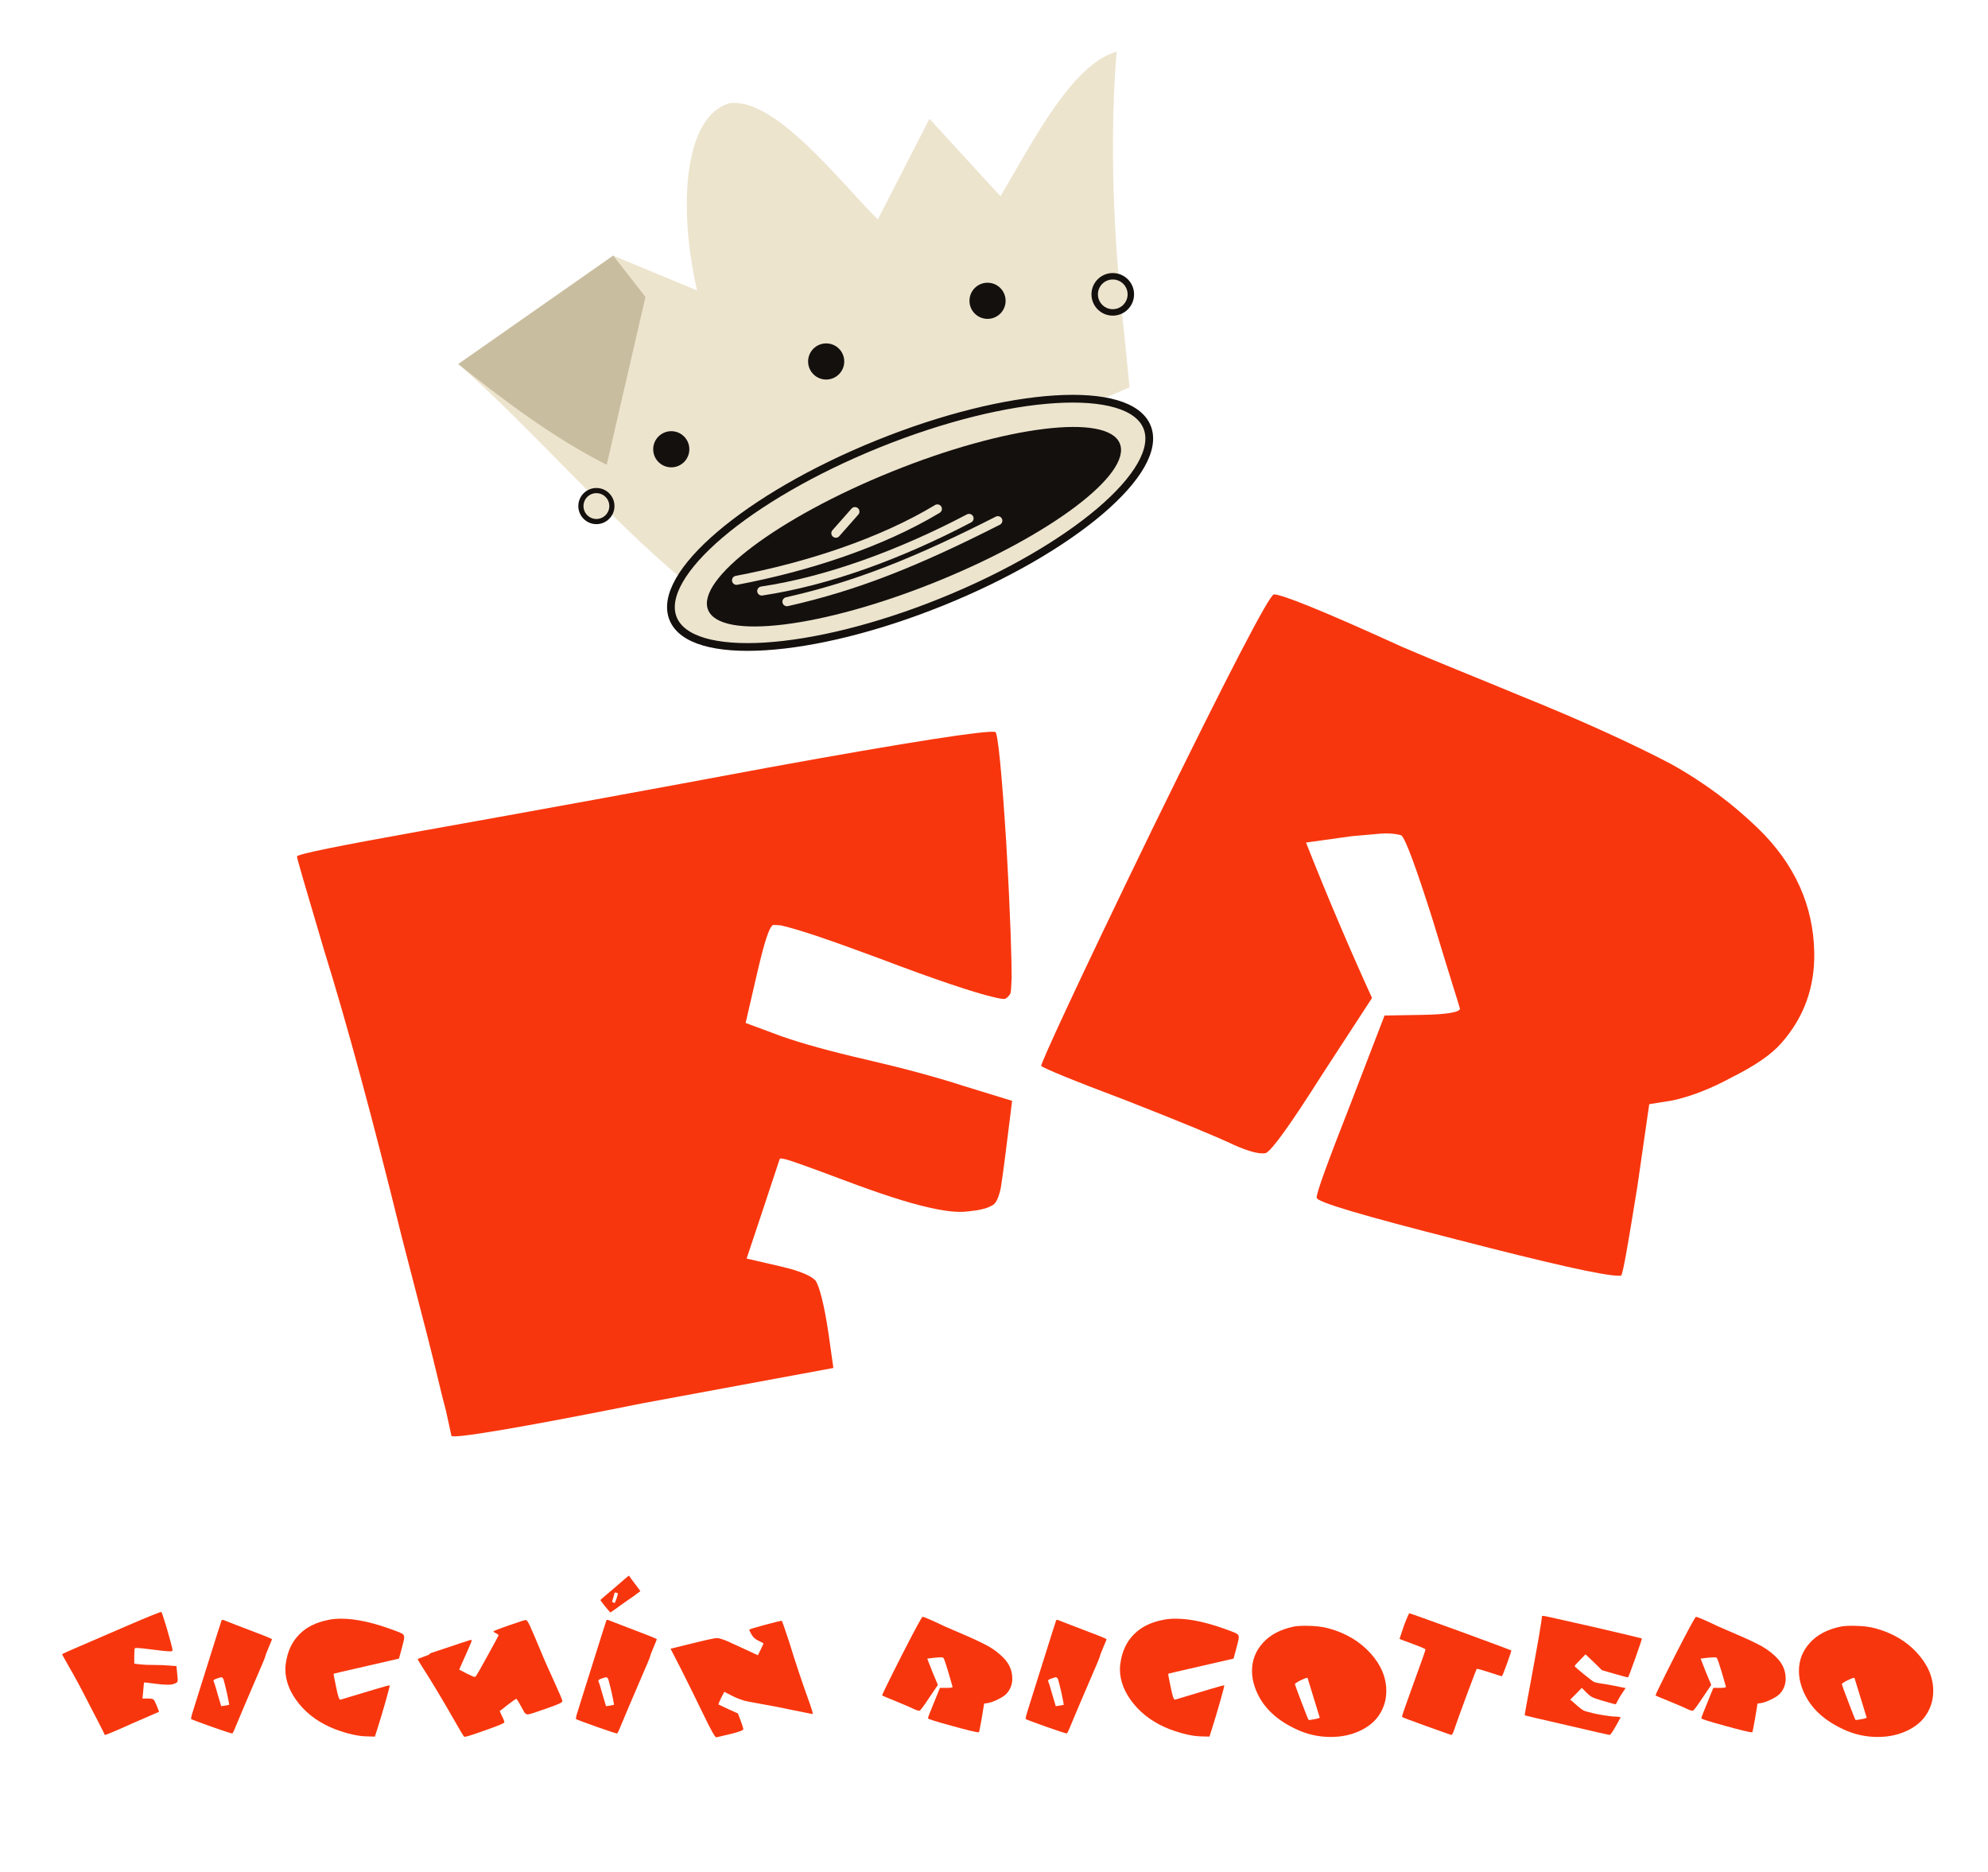
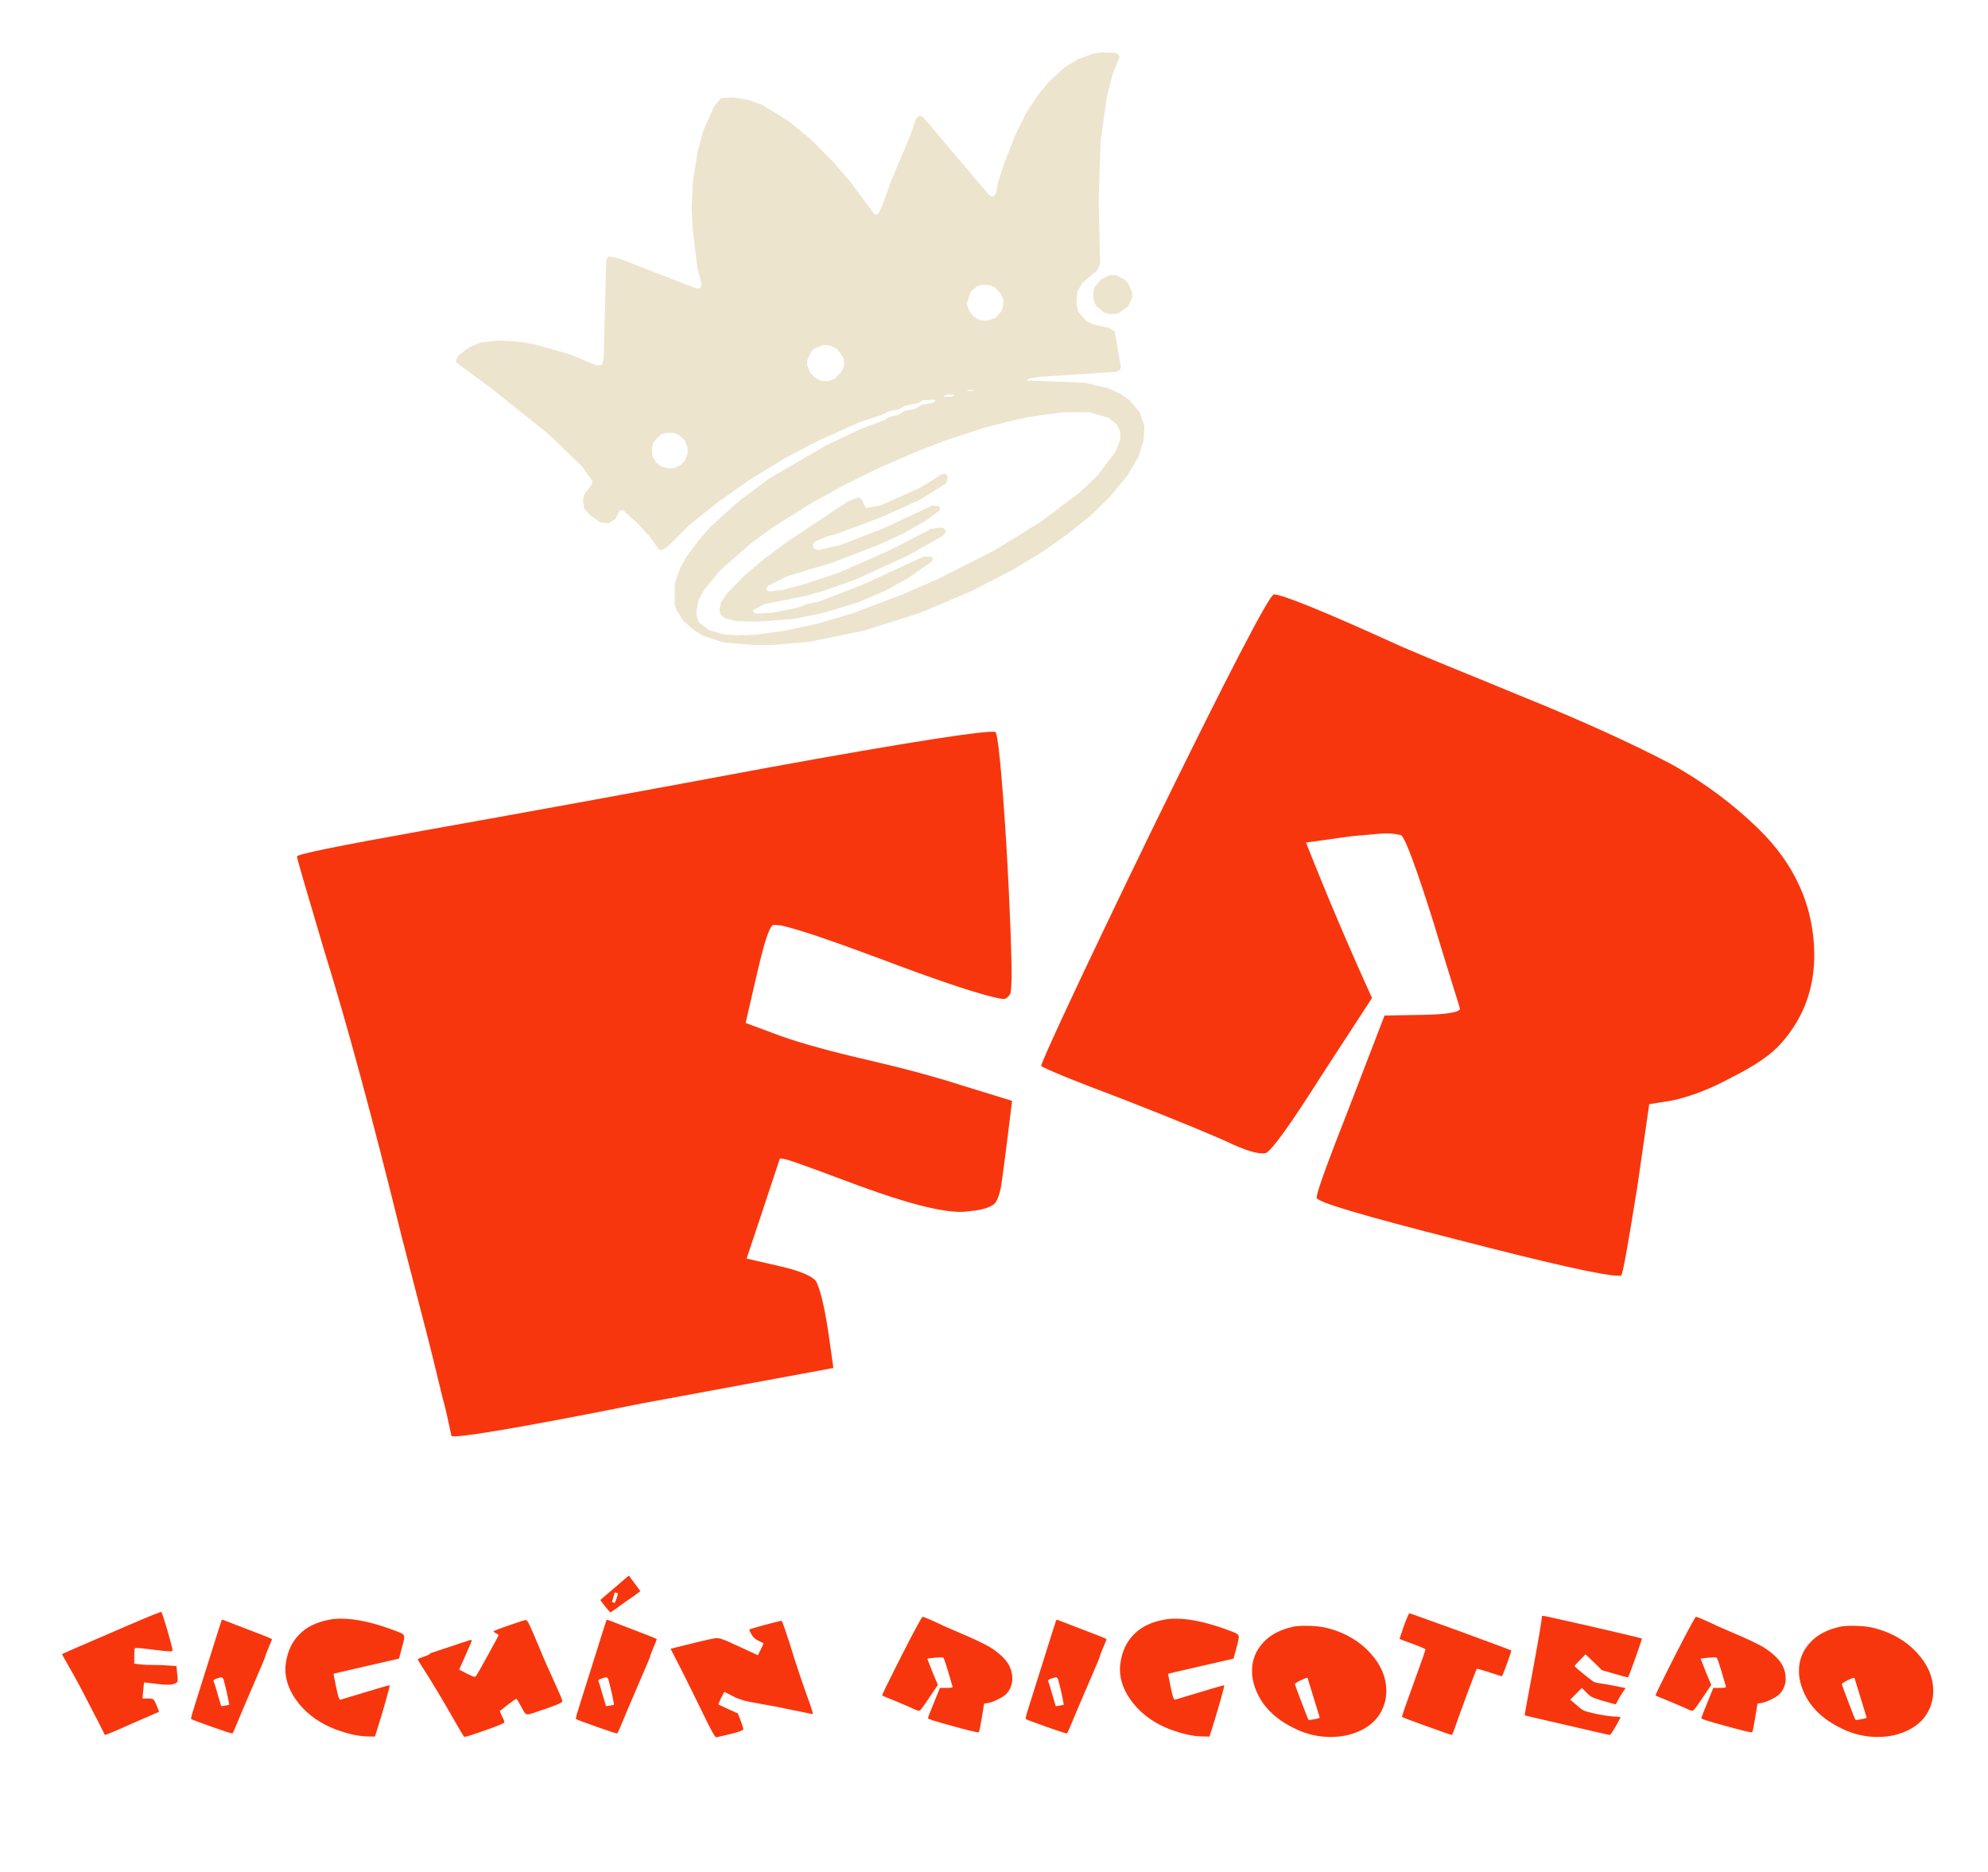
<svg xmlns="http://www.w3.org/2000/svg" viewBox="240 70 1540 1450" role="img" aria-label="Fichín Ricotero">
-   <g transform="translate(590,100)">
-     <path fill="#ede4ce" d="M5,252 L125,168 L190,195 C175,130 180,60 215,50 C250,45 300,110 330,140 L370,62 L425,122 C450,80 480,20 515,10 C510,70 512,140 518,200 L525,270 L180,420 C120,370 60,300 5,252 Z" />
-     <path fill="#c9bda0" d="M5,252 L125,168 L150,200 L120,330 C80,310 40,280 5,252 Z" />
-     <ellipse cx="355" cy="375" rx="198" ry="66" transform="rotate(-22 355 375)" fill="#ede4ce" stroke="#14100e" stroke-width="6" />
-     <ellipse cx="358" cy="378" rx="172" ry="46" transform="rotate(-22 358 378)" fill="#14100e" />
-     <g fill="none" stroke="#ede4ce" stroke-width="7" stroke-linecap="round" transform="rotate(-22 358 378)">
-       <path d="M230,380 C280,392 340,394 400,388" />
-       <path d="M215,365 C270,376 330,380 380,372" />
-       <path d="M245,395 C300,404 350,404 420,398" />
-       <path d="M300,360 L320,350" />
-     </g>
-     <circle cx="170" cy="318" r="14" fill="#14100e" />
-     <circle cx="290" cy="250" r="14" fill="#14100e" />
-     <circle cx="415" cy="203" r="14" fill="#14100e" />
-     <circle cx="512" cy="198" r="14" fill="#ede4ce" stroke="#14100e" stroke-width="5" />
-     <circle cx="112" cy="362" r="12" fill="#ede4ce" stroke="#14100e" stroke-width="4" />
-   </g>
+   <path fill="#ede4ce" fill-rule="evenodd" d="M1092.4,110.7L1103.3,110.8L1106.3,112.0L1107.3,114.0L1102.0,127.0L1097.5,144.7L1092.6,179.3L1091.1,224.7L1092.2,274.7L1090.1,279.3L1078.2,289.3L1074.6,296.0L1073.8,304.7L1075.2,311.3L1081.3,318.5L1086.7,321.2L1099.3,324.1L1103.5,326.7L1108.4,354.7L1107.3,356.8L1104.7,358.0L1046.7,361.8L1037.3,363.2L1035.0,364.7L1080.0,366.5L1098.0,370.5L1108.0,375.1L1115.0,380.0L1122.8,389.3L1126.5,400.0L1125.9,411.3L1121.9,424.0L1113.3,438.4L1099.9,454.7L1084.7,469.5L1067.3,483.5L1048.7,496.7L1026.7,510.2L992.7,527.8L952.7,544.8L909.3,558.5L866.7,567.2L838.0,569.6L823.3,569.6L800.7,567.7L785.1,562.7L777.4,558.0L769.1,550.7L764.1,542.7L762.6,538.0L762.8,521.3L767.2,509.3L772.2,500.7L781.1,488.7L790.4,478.0L811.8,458.7L835.3,441.0L879.3,415.3L906.7,402.3L925.2,395.3L928.7,393.0L936.0,391.3L940.7,388.3L948.8,386.7L954.0,383.5L962.4,382.0L964.6,380.7L964.0,379.5L955.0,380.0L951.3,382.2L941.3,384.2L936.7,386.8L928.1,388.7L923.3,391.3L906.0,397.0L876.0,410.4L850.0,423.8L822.0,440.8L796.0,459.1L774.0,476.7L756.7,493.8L752.0,496.4L750.0,495.3L744.0,486.4L734.7,476.2L722.7,465.2L720.0,465.5L716.7,472.0L711.3,475.3L705.3,474.7L698.0,469.8L692.5,464.0L691.6,457.3L692.7,453.0L697.9,446.0L699.0,442.7L690.7,431.1L665.3,406.6L620.7,370.9L593.3,350.7L593.3,348.7L595.3,345.2L603.3,339.1L612.0,335.3L626.0,333.8L641.3,334.6L654.0,336.7L680.7,344.2L702.0,353.0L706.0,352.8L707.6,348.7L709.6,272.0L710.2,270.0L712.0,268.6L719.3,270.1L779.3,293.4L782.7,293.1L783.4,289.3L780.3,278.0L776.6,248.0L775.8,231.3L776.7,211.3L780.3,188.0L784.8,171.3L793.4,152.0L798.7,146.0L808.7,145.5L820.0,147.5L830.7,151.3L851.3,164.1L868.0,177.9L884.7,194.7L898.0,209.9L916.7,235.1L918.7,236.5L920.5,235.3L924.0,227.9L930.1,210.7L945.8,173.3L949.2,162.7L951.3,160.1L953.3,159.7L955.3,160.9L1005.8,220.7L1008.0,222.1L1010.0,222.0L1011.7,219.3L1013.2,211.3L1017.8,196.7L1026.4,174.7L1035.1,157.3L1044.0,143.7L1052.7,133.1L1064.7,122.2L1074.7,116.0L1086.0,111.8ZM1063.3,389.3L1037.3,392.9L1020.0,396.8L1002.0,401.5L973.3,410.9L950.7,419.5L920.0,432.9L893.4,446.0L869.2,459.3L840.7,477.1L823.3,489.6L798.4,511.3L786.1,526.0L781.1,534.7L779.3,545.3L781.3,552.0L789.3,558.0L800.7,561.4L810.7,562.1L824.7,561.7L847.3,558.7L873.3,553.1L901.3,544.8L936.9,531.3L966.7,518.4L1010.0,496.5L1046.5,474.0L1075.7,452.0L1090.0,438.6L1104.1,420.0L1107.7,410.7L1107.9,404.7L1105.3,399.1L1098.7,393.6L1084.0,389.4ZM756.0,405.3L752.0,406.6L746.0,412.7L744.9,418.0L745.4,423.3L748.0,427.9L752.0,431.2L758.0,432.9L762.7,432.4L767.3,430.2L770.7,426.6L772.8,420.7L772.6,416.7L770.6,411.3L765.3,406.5L762.0,405.3ZM877.3,337.3L870.7,340.2L868.7,342.0L865.5,348.7L865.2,352.7L867.7,358.7L871.3,362.4L876.0,365.0L882.0,365.2L886.7,363.4L891.9,358.0L893.8,353.3L893.7,348.7L892.7,346.0L888.0,339.9L882.0,337.4ZM976.0,375.3L972.3,376.0L970.7,377.3L977.5,377.3L979.2,376.0ZM1000.7,290.6L996.7,292.0L991.9,296.0L988.9,305.3L990.7,310.7L994.2,315.3L998.7,317.8L1004.0,318.5L1010.7,316.5L1015.3,311.6L1017.0,308.0L1017.3,302.7L1015.7,298.0L1010.7,292.6L1006.0,290.8ZM990.0,371.9L989.2,372.7L991.3,373.0L995.6,372.0ZM1099.0,283.3L1104.7,283.1L1111.3,286.8L1113.9,289.3L1117.1,296.7L1117.0,300.7L1114.0,307.2L1106.0,313.0L1100.0,313.4L1095.3,312.2L1088.8,306.7L1087.0,302.0L1086.9,296.0L1088.2,292.0L1092.7,286.6ZM969.6,437.3L972.0,436.9L974.0,438.4L973.9,442.0L972.7,444.6L952.7,457.1L922.0,470.9L887.3,483.8L880.7,485.5L871.3,489.6L869.8,491.3L870.1,494.7L874.0,496.1L891.5,492.0L925.3,478.9L962.0,461.6L967.3,462.0L968.2,463.3L968.0,465.3L957.2,473.3L939.3,483.5L920.6,492.0L886.0,505.4L850.0,516.3L835.3,523.6L833.5,526.0L834.1,527.3L836.0,528.2L846.7,526.9L864.7,522.0L890.0,513.5L929.7,496.0L961.3,479.6L968.7,478.6L971.3,479.1L972.7,482.0L970.7,484.9L942.7,500.6L904.0,518.4L878.7,527.5L864.0,531.6L832.0,538.0L823.2,542.7L824.0,544.6L826.0,545.3L838.7,544.6L857.3,540.8L866.7,537.5L874.0,536.1L908.0,523.0L955.3,501.2L961.3,501.2L962.5,502.7L962.2,504.7L943.1,518.0L926.0,527.5L904.7,536.6L877.3,544.9L854.7,549.4L828.0,551.5L810.7,551.2L801.3,548.8L798.1,546.0L797.2,542.0L798.8,536.0L803.3,529.6L816.7,515.8L832.2,502.7L850.7,489.1L897.3,458.1L905.3,455.2L907.4,456.7L910.7,463.5L922.0,461.5L952.7,447.9Z" />
  <g transform="translate(735,895) rotate(13) scale(0.95,-0.95) translate(-366,-233)">
    <path d="M414 493C523 540 581 563 588 563C590 563 600 534 617 477C634 419 643 384 646 371C647 365 648 361 648 358C647 355 646 354 645 353C644 352 640 352 635 352C620 352 587 355 536 362C497 367 470 370 453 370L447 369C444 367 443 353 443 326V286L474 282C492 280 516 279 545 279C576 279 604 278 627 276L669 273L672 244C675 216 676 202 676 201C676 193 675 188 672 186C669 183 663 180 654 177C646 174 635 173 621 173C604 173 581 175 551 179C521 183 504 185 500 185C497 185 495 185 495 184L491 141L487 99H516C532 99 542 97 546 94C550 90 557 77 566 54L576 28L431 -35C336 -78 287 -98 285 -96L276 -77C269 -64 260 -45 247 -20C234 5 221 30 209 53C164 142 126 213 95 266C69 312 56 335 56 336C56 338 87 352 150 379C239 417 327 455 414 493Z" fill="#f8360d" />
  </g>
  <g transform="translate(1345,795) rotate(-1) scale(0.86,-0.86) translate(-405,-227)">
    <path d="M160 328C231 467 269 537 273 537C280 537 318 521 387 488C418 474 454 459 493 442C552 417 597 395 628 378C659 360 684 340 705 319C738 286 754 248 754 206C754 175 744 148 723 125C714 115 699 105 678 95C657 84 639 78 624 75L603 72L591 -2C582 -52 577 -79 575 -82H573C560 -82 511 -70 428 -47C344 -24 302 -11 302 -7C302 -2 313 26 334 77L366 156H401C423 156 434 158 434 161C434 162 426 188 411 241C397 288 388 314 384 318C381 319 376 320 369 320C365 320 355 319 339 318L298 313C316 265 335 218 355 172L309 104C280 60 263 37 257 34C252 33 243 35 228 42C214 49 182 63 131 84C83 103 58 114 56 116C55 117 89 188 160 328Z" fill="#f8360d" />
  </g>
  <g transform="translate(280,1400) scale(0.1445,-0.1445)" fill="#f8360d">
    <path transform="translate(0,0)" d="M414 493C523 540 581 563 588 563C590 563 600 534 617 477C634 419 643 384 646 371C647 365 648 361 648 358C647 355 646 354 645 353C644 352 640 352 635 352C620 352 587 355 536 362C497 367 470 370 453 370L447 369C444 367 443 353 443 326V286L474 282C492 280 516 279 545 279C576 279 604 278 627 276L669 273L672 244C675 216 676 202 676 201C676 193 675 188 672 186C669 183 663 180 654 177C646 174 635 173 621 173C604 173 581 175 551 179C521 183 504 185 500 185C497 185 495 185 495 184L491 141L487 99H516C532 99 542 97 546 94C550 90 557 77 566 54L576 28L431 -35C336 -78 287 -98 285 -96L276 -77C269 -64 260 -45 247 -20C234 5 221 30 209 53C164 142 126 213 95 266C69 312 56 335 56 336C56 338 87 352 150 379C239 417 327 455 414 493Z" />
    <path transform="translate(692,0)" d="M247 132C238 168 233 191 230 200C227 209 222 213 217 213C214 213 208 211 199 208C190 205 184 203 181 201C177 198 175 196 176 193C179 186 187 163 198 122L217 58L238 61C253 64 260 65 260 66C260 68 256 90 247 132ZM219 518C221 521 225 522 231 519C254 510 277 501 298 493C425 445 489 420 489 417C489 414 483 400 472 374C461 347 455 333 455 330C454 322 434 275 397 190C348 77 320 9 311 -12C292 -59 281 -84 277 -88H276C270 -88 233 -76 165 -52C97 -28 61 -14 56 -11C55 -10 56 -3 59 10C64 26 91 114 142 275C192 435 218 516 219 518Z" />
    <path transform="translate(1198,0)" d="M283 520C304 525 329 527 356 527C437 527 536 504 653 459C669 453 680 448 685 444C690 440 692 434 692 426C692 418 687 397 678 364L664 313L490 273C373 246 315 233 314 232C313 231 317 207 327 161C336 116 343 93 349 93H351L414 112C457 125 500 138 544 151C587 164 611 170 614 170C616 170 609 142 593 86C577 29 562 -20 549 -61L535 -105L492 -104C444 -103 388 -90 323 -66C243 -35 178 10 129 70C80 130 55 192 55 257C55 268 56 280 58 291C67 353 91 404 130 443C168 482 219 507 283 520Z" />
    <path transform="translate(1906,0)" d="M57 310C57 311 67 316 88 323C109 330 119 335 119 336C119 338 122 340 128 343C268 390 338 413 339 413C344 413 346 412 346 409C346 407 339 389 324 356C303 308 291 281 288 275L279 254L321 232C344 221 357 215 361 215C364 215 367 217 370 221C375 228 397 266 434 334C471 401 490 436 490 439C490 440 485 444 476 449C467 454 462 457 462 458C462 461 490 472 545 491C600 510 630 520 636 520C641 520 648 510 658 489C668 468 689 418 722 339C731 317 751 270 784 199C816 129 832 91 832 86C832 81 827 77 816 72C805 67 783 58 748 46C689 25 656 14 647 14C645 14 643 14 642 15C640 15 638 15 637 16C636 17 634 18 633 20C632 21 631 22 630 23C629 24 627 25 626 28C625 31 624 33 623 35C622 36 620 39 618 43C616 46 615 49 614 51C599 78 590 93 587 96C586 97 586 97 585 97C582 97 574 91 559 80C554 77 547 71 536 63C525 54 518 49 515 46L496 32L508 5C517 -12 521 -23 521 -28C521 -32 500 -42 458 -57C368 -90 318 -106 309 -106C307 -106 306 -106 305 -105C301 -101 284 -73 254 -20C189 94 129 194 73 281C62 298 57 307 57 310Z" />
    <path transform="translate(2755,0)" d="M219 518C218 516 192 435 142 275C91 114 64 26 59 10C56 -3 55 -10 56 -11C61 -14 97 -28 165 -52C233 -76 270 -88 276 -88H277C281 -84 292 -59 311 -12C320 9 348 77 397 190C434 275 454 322 455 330C455 333 461 347 472 374C483 400 489 414 489 417C489 420 425 445 298 493C277 501 254 510 231 519C225 522 221 521 219 518ZM338 757C337 756 313 737 268 697C222 658 196 636 192 632C188 629 187 627 187 626C188 625 196 613 212 593C229 573 238 562 239 561H240C242 561 250 567 265 577C271 582 293 597 329 623C357 642 372 652 374 654C374 655 379 659 387 664C396 670 400 674 401 675C401 675 387 695 357 734C352 741 347 748 342 755C340 757 339 757 338 757ZM247 132C256 90 260 68 260 66C260 65 253 64 238 61L217 58L198 122C187 163 179 186 176 193C175 196 177 198 181 201C184 203 190 205 199 208C208 211 214 213 217 213C222 213 227 209 230 200C233 191 238 168 247 132ZM273 634C267 619 264 612 264 611C264 611 261 612 256 614L249 617L256 640C260 655 262 663 263 666C263 667 264 667 265 667C267 667 269 667 272 666C276 665 278 665 279 664C280 663 281 661 280 658C279 654 277 646 273 634Z" />
    <path transform="translate(3261,0)" d="M479 468C479 470 507 479 563 494C619 509 649 516 652 516C655 516 668 478 693 402C726 293 764 181 805 67C814 40 819 25 819 20C819 17 818 16 817 16C816 16 781 23 712 37C651 50 589 62 526 73C487 80 459 85 444 90C428 95 410 102 390 112L345 135L328 102C319 83 314 72 314 67L367 42L418 19L433 -20C442 -45 447 -60 447 -66C447 -71 424 -80 379 -91C328 -103 303 -109 302 -109C295 -109 272 -67 232 16C182 119 143 198 114 255L57 366L179 396C252 414 294 423 305 423C311 423 317 422 324 420C343 414 357 409 365 405C368 404 373 401 382 397C391 393 402 388 417 381C432 374 444 369 454 364L525 331L541 363C550 382 555 392 555 395C555 396 546 400 528 409C512 416 500 427 491 442C483 457 479 465 479 468Z" />
    <path transform="translate(4396,0)" d="M160 328C231 467 269 537 273 537C280 537 318 521 387 488C418 474 454 459 493 442C552 417 597 395 628 378C659 360 684 340 705 319C738 286 754 248 754 206C754 175 744 148 723 125C714 115 699 105 678 95C657 84 639 78 624 75L603 72L591 -2C582 -52 577 -79 575 -82H573C560 -82 511 -70 428 -47C344 -24 302 -11 302 -7C302 -2 313 26 334 77L366 156H401C423 156 434 158 434 161C434 162 426 188 411 241C397 288 388 314 384 318C381 319 376 320 369 320C365 320 355 319 339 318L298 313C316 265 335 218 355 172L309 104C280 60 263 37 257 34C252 33 243 35 228 42C214 49 182 63 131 84C83 103 58 114 56 116C55 117 89 188 160 328Z" />
    <path transform="translate(5166,0)" d="M247 132C238 168 233 191 230 200C227 209 222 213 217 213C214 213 208 211 199 208C190 205 184 203 181 201C177 198 175 196 176 193C179 186 187 163 198 122L217 58L238 61C253 64 260 65 260 66C260 68 256 90 247 132ZM219 518C221 521 225 522 231 519C254 510 277 501 298 493C425 445 489 420 489 417C489 414 483 400 472 374C461 347 455 333 455 330C454 322 434 275 397 190C348 77 320 9 311 -12C292 -59 281 -84 277 -88H276C270 -88 233 -76 165 -52C97 -28 61 -14 56 -11C55 -10 56 -3 59 10C64 26 91 114 142 275C192 435 218 516 219 518Z" />
    <path transform="translate(5672,0)" d="M283 520C304 525 329 527 356 527C437 527 536 504 653 459C669 453 680 448 685 444C690 440 692 434 692 426C692 418 687 397 678 364L664 313L490 273C373 246 315 233 314 232C313 231 317 207 327 161C336 116 343 93 349 93H351L414 112C457 125 500 138 544 151C587 164 611 170 614 170C616 170 609 142 593 86C577 29 562 -20 549 -61L535 -105L492 -104C444 -103 388 -90 323 -66C243 -35 178 10 129 70C80 130 55 192 55 257C55 268 56 280 58 291C67 353 91 404 130 443C168 482 219 507 283 520Z" />
    <path transform="translate(6380,0)" d="M418 -3 353 209C352 210 352 210 351 210C345 210 333 205 314 196C295 186 285 179 285 176C286 171 298 138 321 78C344 18 356 -13 358 -15C359 -16 360 -16 361 -16C367 -16 378 -14 394 -11C410 -8 418 -5 418 -3ZM276 484C290 487 312 489 341 489C392 489 434 484 466 475C558 450 633 405 690 342C747 279 775 211 775 140C775 105 768 71 753 40C732 -6 696 -42 646 -68C596 -94 540 -107 477 -107C412 -107 349 -93 289 -64C176 -11 103 64 70 161C60 190 55 218 55 247C55 305 75 355 114 398C153 441 207 469 276 484Z" />
    <path transform="translate(7170,0)" d="M79 488C96 533 106 556 109 556C112 556 203 523 383 458C563 392 654 358 655 357C656 356 649 333 633 289C617 245 608 222 605 219H604C600 219 578 226 539 239C500 252 477 258 472 258H470C468 256 451 211 418 123C385 34 361 -33 345 -79C341 -90 337 -96 334 -96C331 -96 287 -80 200 -49C113 -18 69 -1 69 1C69 7 90 67 131 180C174 297 195 358 195 362C195 365 172 375 126 392C79 409 56 418 56 419C56 420 64 443 79 488Z" />
    <path transform="translate(7841,0)" d="M148 539C148 541 151 542 157 542C162 542 250 522 423 483C596 443 683 422 684 421C685 420 674 385 650 318C626 251 613 216 610 213H609C603 213 580 219 539 231L470 251C441 280 412 308 382 336L353 306C334 287 324 276 324 273C324 270 340 256 372 230C404 204 423 190 429 187C440 184 458 180 483 177C523 170 549 165 562 162L597 155L582 133C573 120 564 105 556 90C549 75 544 68 543 68C541 68 519 74 477 86C446 95 427 102 419 106C410 110 400 118 388 130L362 156C349 142 328 121 300 93L319 77C344 54 361 41 370 36C379 31 398 26 428 19C465 11 498 6 527 3C556 2 570 0 570 -2C537 -65 517 -96 512 -96C507 -96 431 -79 282 -44C133 -10 57 8 56 9C55 10 66 72 89 193C128 404 148 519 148 539Z" />
    <path transform="translate(8542,0)" d="M160 328C231 467 269 537 273 537C280 537 318 521 387 488C418 474 454 459 493 442C552 417 597 395 628 378C659 360 684 340 705 319C738 286 754 248 754 206C754 175 744 148 723 125C714 115 699 105 678 95C657 84 639 78 624 75L603 72L591 -2C582 -52 577 -79 575 -82H573C560 -82 511 -70 428 -47C344 -24 302 -11 302 -7C302 -2 313 26 334 77L366 156H401C423 156 434 158 434 161C434 162 426 188 411 241C397 288 388 314 384 318C381 319 376 320 369 320C365 320 355 319 339 318L298 313C316 265 335 218 355 172L309 104C280 60 263 37 257 34C252 33 243 35 228 42C214 49 182 63 131 84C83 103 58 114 56 116C55 117 89 188 160 328Z" />
    <path transform="translate(9312,0)" d="M418 -3 353 209C352 210 352 210 351 210C345 210 333 205 314 196C295 186 285 179 285 176C286 171 298 138 321 78C344 18 356 -13 358 -15C359 -16 360 -16 361 -16C367 -16 378 -14 394 -11C410 -8 418 -5 418 -3ZM276 484C290 487 312 489 341 489C392 489 434 484 466 475C558 450 633 405 690 342C747 279 775 211 775 140C775 105 768 71 753 40C732 -6 696 -42 646 -68C596 -94 540 -107 477 -107C412 -107 349 -93 289 -64C176 -11 103 64 70 161C60 190 55 218 55 247C55 305 75 355 114 398C153 441 207 469 276 484Z" />
  </g>
</svg>
